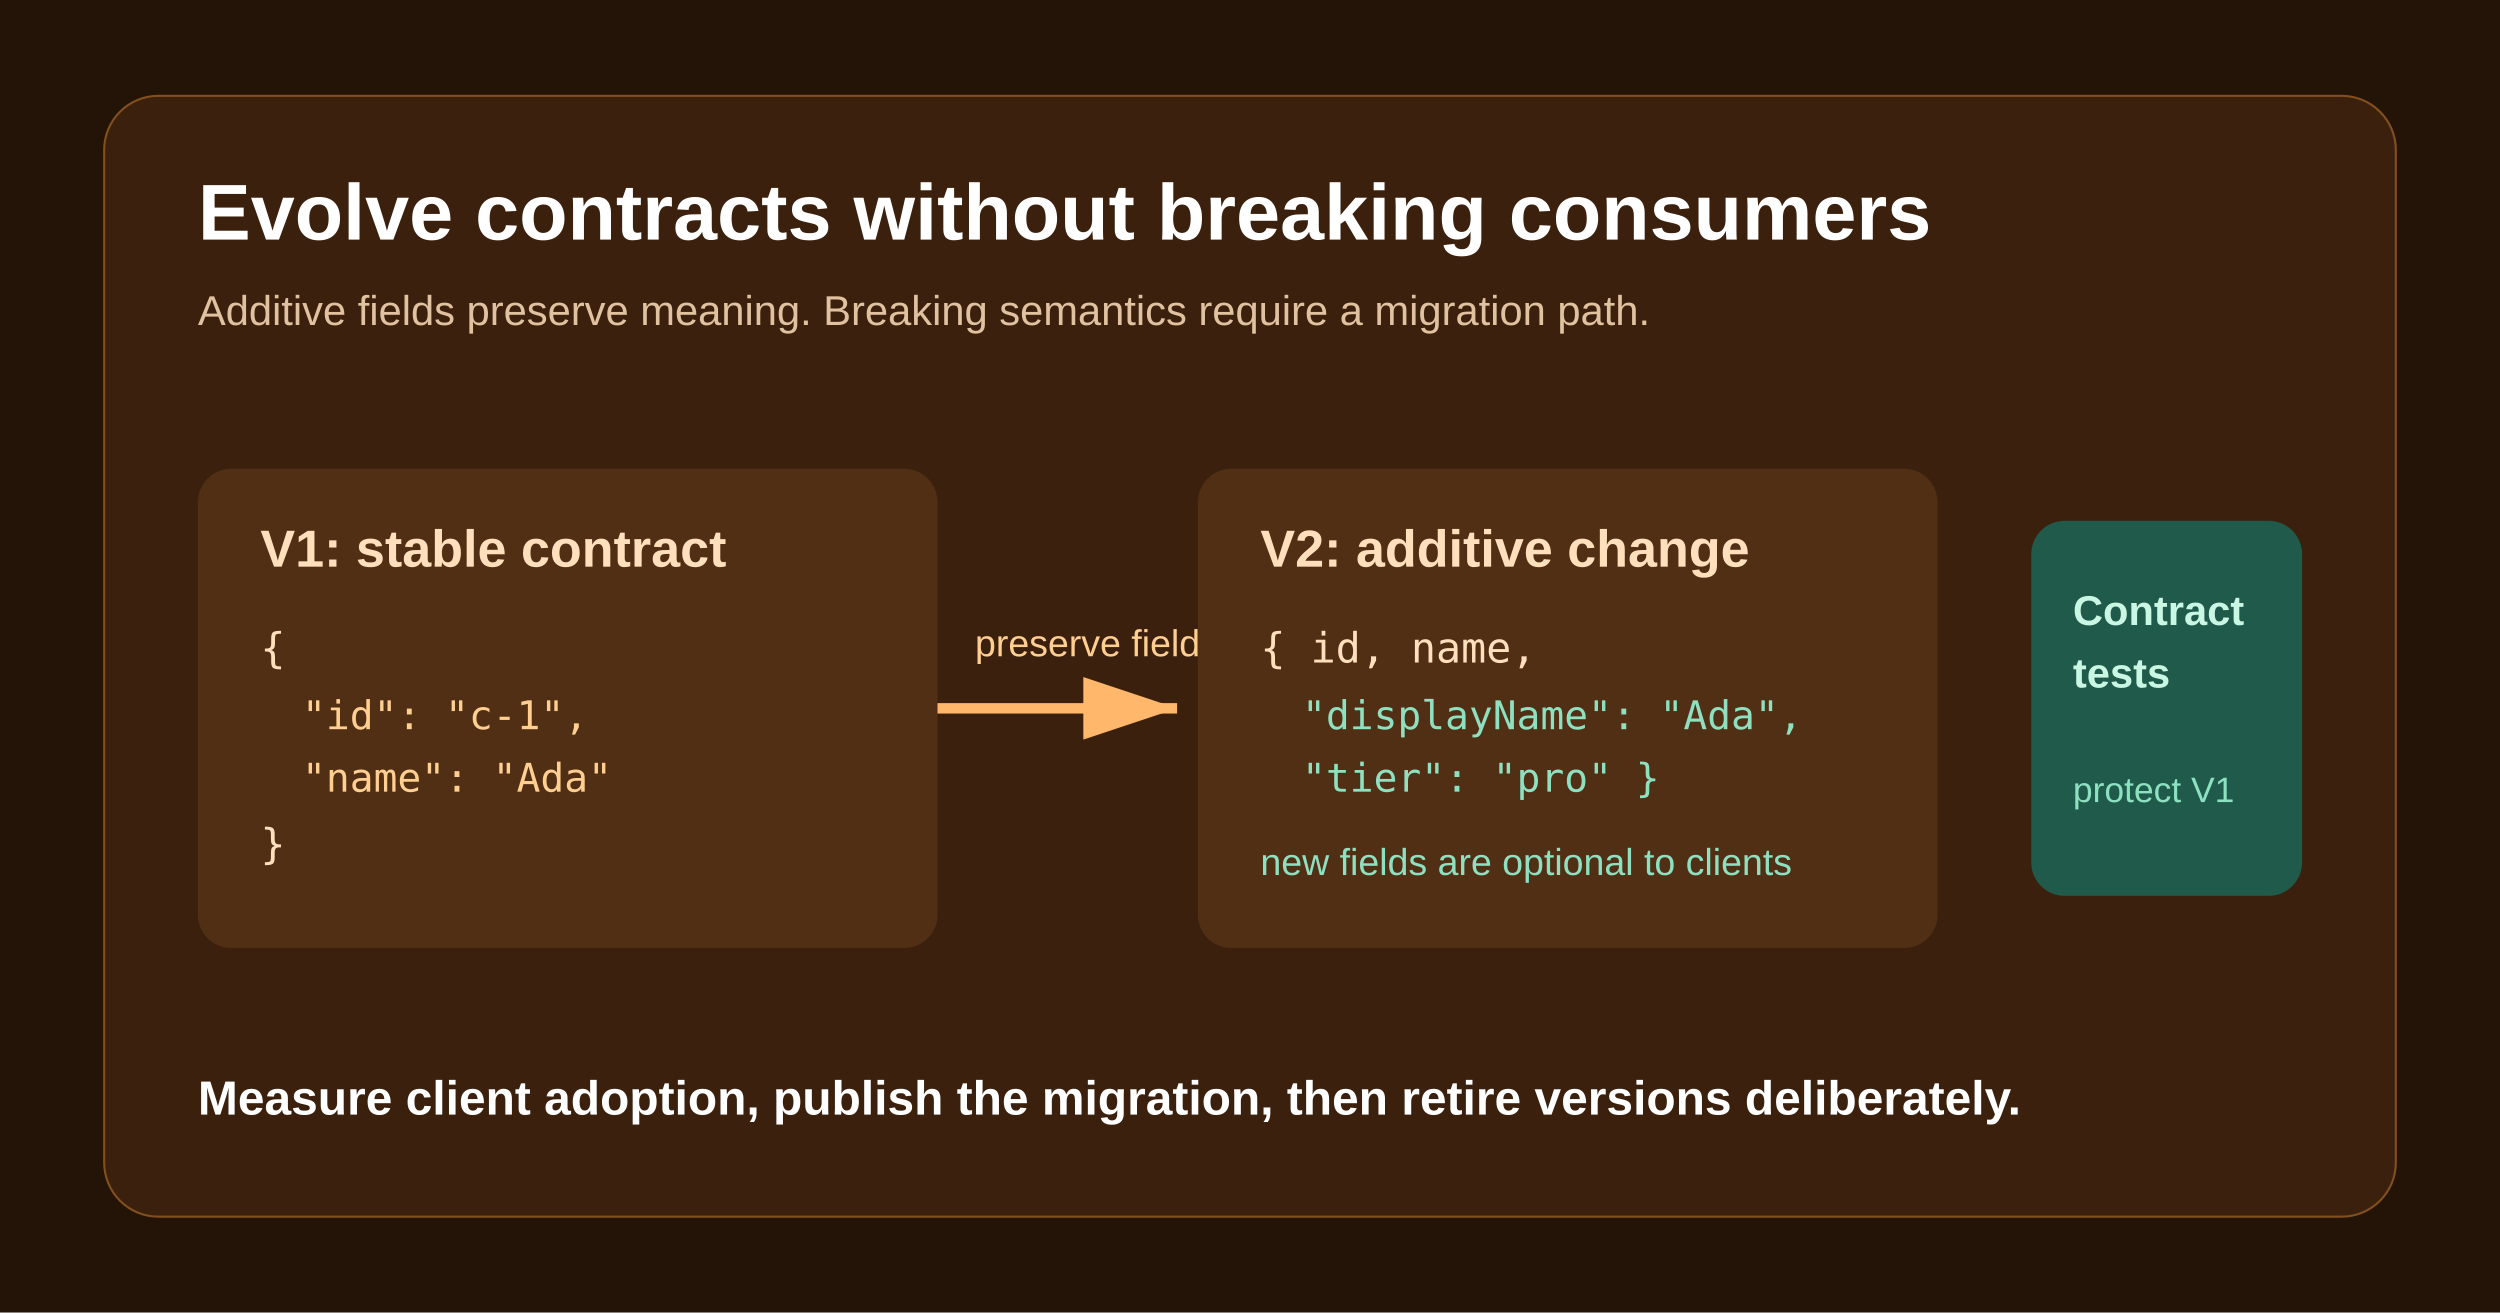
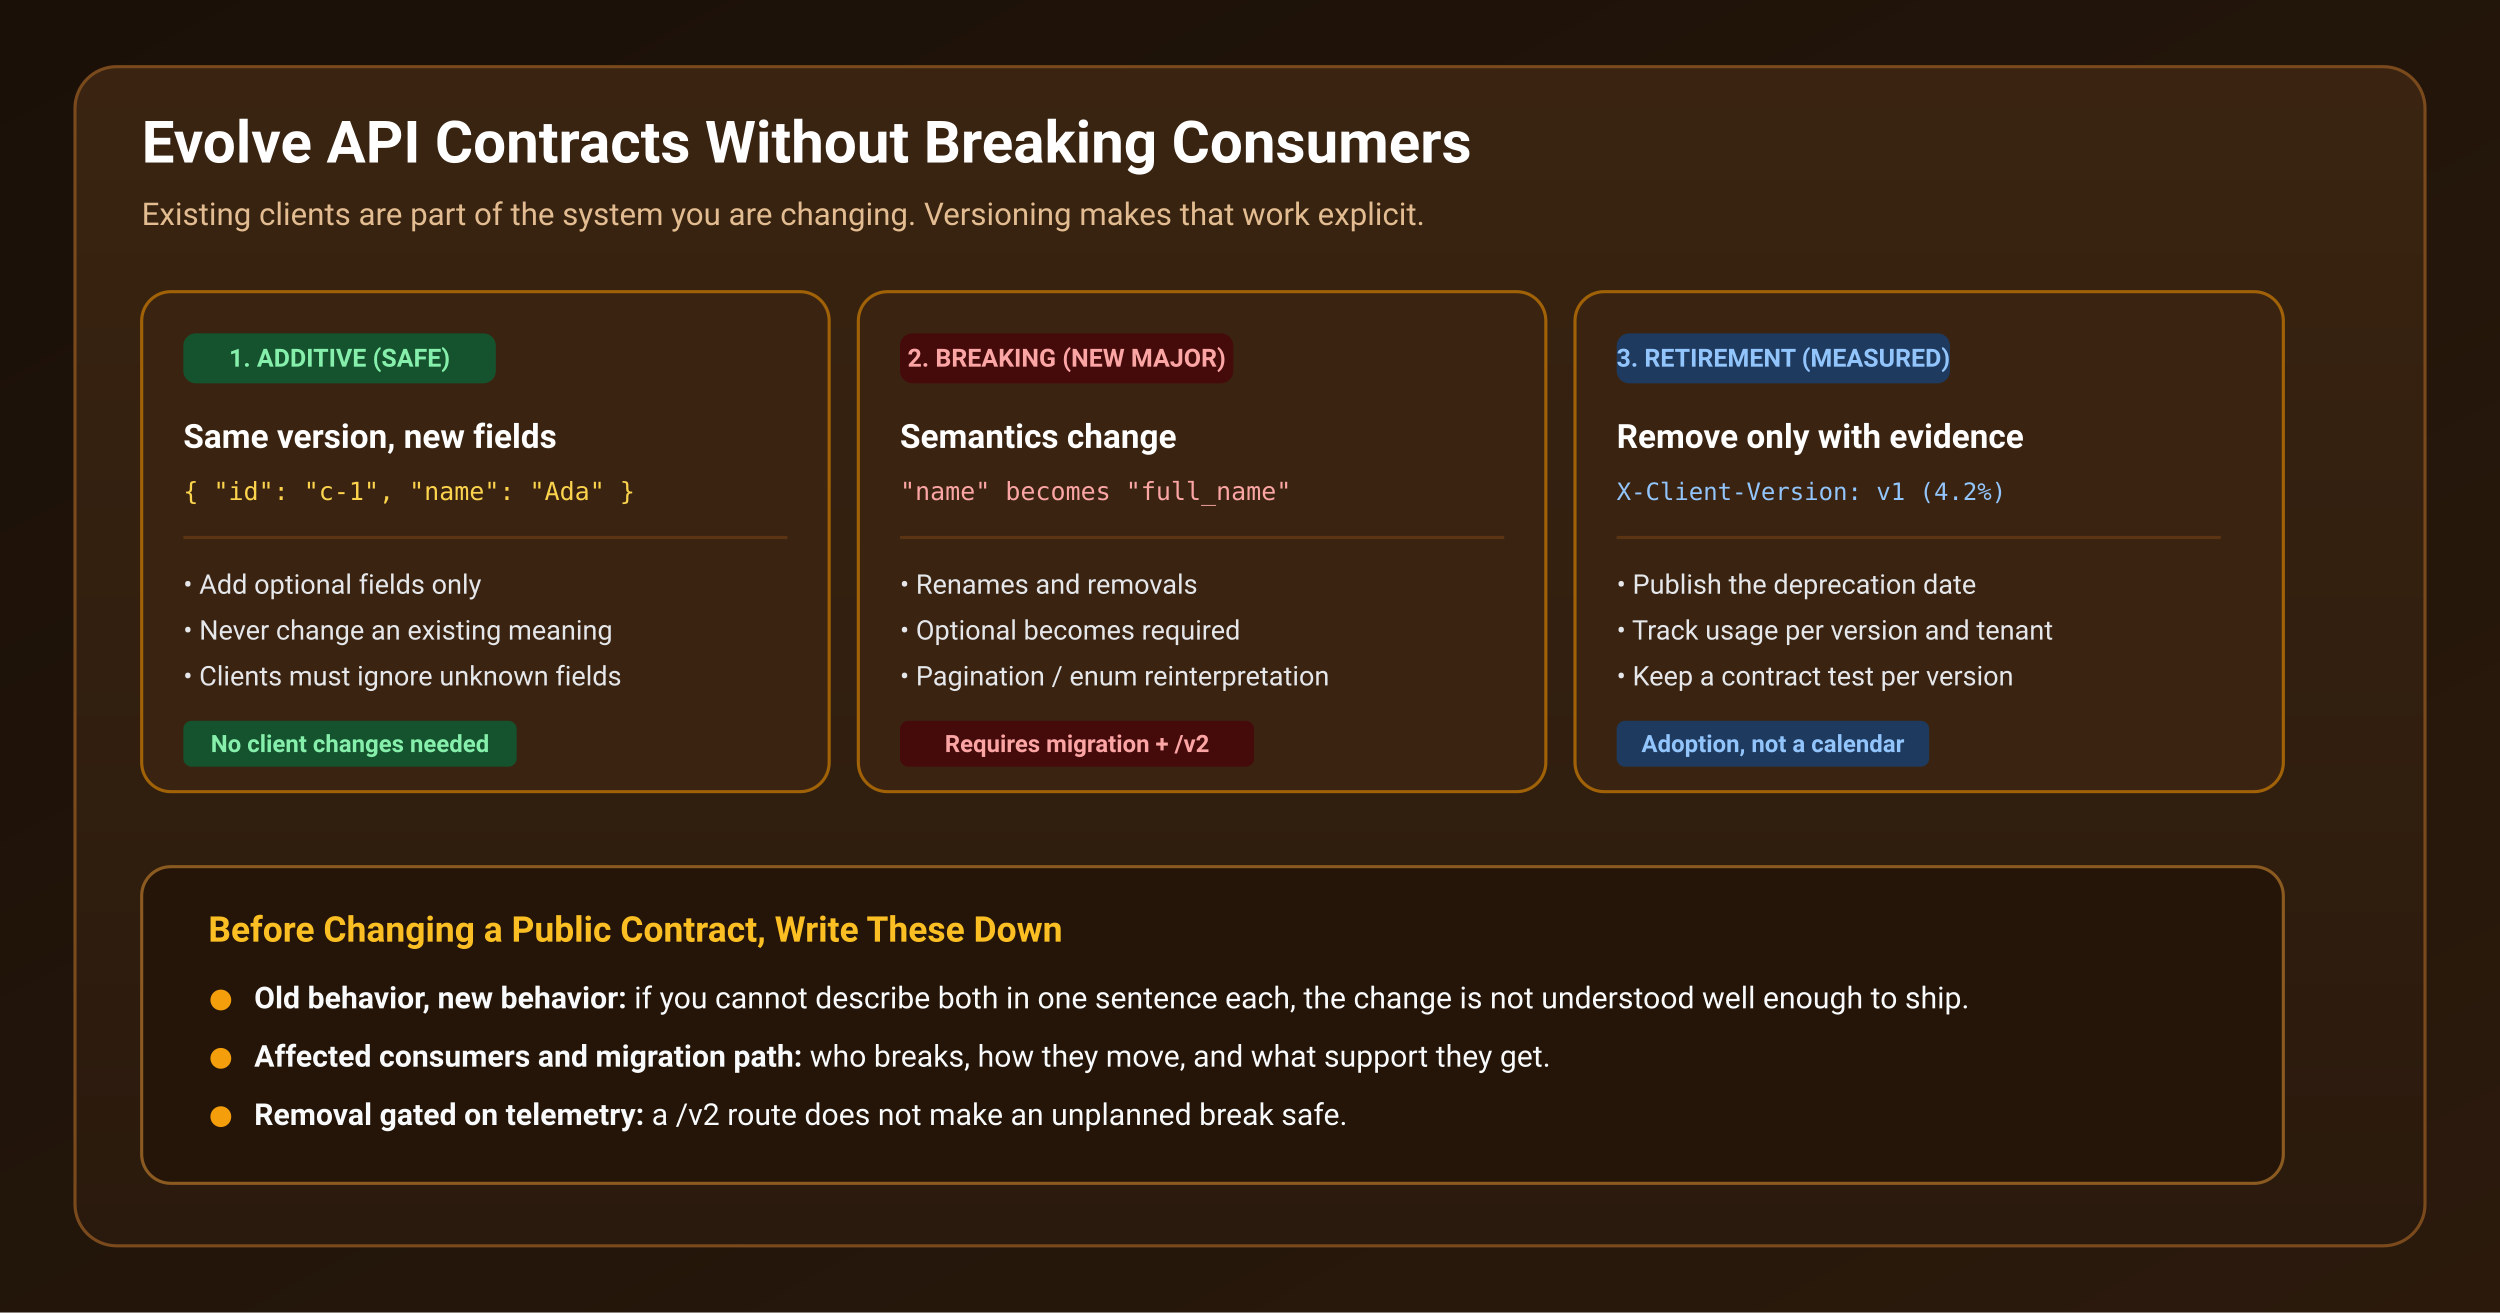
<svg xmlns="http://www.w3.org/2000/svg" width="1200" height="630" viewBox="0 0 1200 630">
  <defs>
-     <marker id="a" markerWidth="10" markerHeight="10" refX="9" refY="3" orient="auto">
-       <path d="M0,0 L0,6 L9,3 z" fill="#ffb86b" />
-     </marker>
+     <linearGradient id="bg5" x1="0%" y1="0%" x2="100%" y2="100%">
+       <stop offset="0%" stop-color="#1a1008" />
+       <stop offset="100%" stop-color="#2b1a0c" />
+     </linearGradient>
+     <linearGradient id="cardBg5" x1="0%" y1="0%" x2="0%" y2="100%">
+       <stop offset="0%" stop-color="#3a2411" />
+       <stop offset="100%" stop-color="#2a1a0d" />
+     </linearGradient>
  </defs>
-   <rect width="1200" height="630" fill="#241307" />
-   <rect x="50" y="46" width="1100" height="538" rx="26" fill="#3b210d" stroke="#82501e" />
-   <text x="95" y="115" fill="#ffffff" font-family="Arial" font-size="38" font-weight="700">Evolve contracts without breaking consumers</text>
-   <text x="95" y="156" fill="#e1c2a0" font-family="Arial" font-size="20">Additive fields preserve meaning. Breaking semantics require a migration path.</text>
-   <rect x="95" y="225" width="355" height="230" rx="16" fill="#512f15" />
-   <text x="125" y="272" fill="#ffe0bd" font-family="Arial" font-size="25" font-weight="700">V1: stable contract</text>
-   <text x="125" y="318" fill="#ffe0bd" font-family="monospace" font-size="20">{</text>
-   <text x="145" y="350" fill="#ffcf91" font-family="monospace" font-size="19">"id": "c-1",</text>
-   <text x="145" y="380" fill="#ffcf91" font-family="monospace" font-size="19">"name": "Ada"</text>
-   <text x="125" y="412" fill="#ffe0bd" font-family="monospace" font-size="20">}</text>
-   <path d="M450 340 H565" stroke="#ffb86b" stroke-width="5" marker-end="url(#a)" />
-   <text x="468" y="315" fill="#ffcf91" font-family="Arial" font-size="18">preserve fields</text>
-   <rect x="575" y="225" width="355" height="230" rx="16" fill="#512f15" />
-   <text x="605" y="272" fill="#ffe0bd" font-family="Arial" font-size="25" font-weight="700">V2: additive change</text>
-   <text x="605" y="318" fill="#ffe0bd" font-family="monospace" font-size="20">{ id, name,</text>
-   <text x="625" y="350" fill="#8ee1c0" font-family="monospace" font-size="19">"displayName": "Ada",</text>
-   <text x="625" y="380" fill="#8ee1c0" font-family="monospace" font-size="19">"tier": "pro" }</text>
-   <text x="605" y="420" fill="#8ee1c0" font-family="Arial" font-size="18">new fields are optional to clients</text>
-   <rect x="975" y="250" width="130" height="180" rx="16" fill="#1f5a4a" />
-   <text x="995" y="300" fill="#c9f7e4" font-family="Arial" font-size="20" font-weight="700">Contract</text>
-   <text x="995" y="330" fill="#c9f7e4" font-family="Arial" font-size="20" font-weight="700">tests</text>
-   <text x="995" y="385" fill="#8ee1c0" font-family="Arial" font-size="17">protect V1</text>
-   <text x="95" y="535" fill="#ffffff" font-family="Arial" font-size="23" font-weight="700">Measure client adoption, publish the migration, then retire versions deliberately.</text>
+   <rect width="1200" height="630" fill="url(#bg5)" />
+   <rect x="36" y="32" width="1128" height="566" rx="20" fill="url(#cardBg5)" stroke="#7a4a1c" stroke-width="1.5" />
+   <text x="68" y="78" fill="#ffffff" font-family="-apple-system, BlinkMacSystemFont, 'Segoe UI', Roboto, sans-serif" font-size="28" font-weight="700">Evolve API Contracts Without Breaking Consumers</text>
+   <text x="68" y="108" fill="#e3bd91" font-family="-apple-system, BlinkMacSystemFont, 'Segoe UI', Roboto, sans-serif" font-size="15">Existing clients are part of the system you are changing. Versioning makes that work explicit.</text>
+   <g transform="translate(68,140)">
+     <rect width="330" height="240" rx="14" fill="#3a2411" stroke="#a16207" stroke-width="1.5" />
+     <rect x="20" y="20" width="150" height="24" rx="6" fill="#14532d" />
+     <text x="95" y="36" fill="#86efac" font-family="-apple-system, BlinkMacSystemFont, 'Segoe UI', Roboto, sans-serif" font-size="12" font-weight="700" text-anchor="middle">1. ADDITIVE (SAFE)</text>
+     <text x="20" y="75" fill="#ffffff" font-family="-apple-system, BlinkMacSystemFont, 'Segoe UI', Roboto, sans-serif" font-size="16" font-weight="700">Same version, new fields</text>
+     <text x="20" y="100" fill="#fcd34d" font-family="monospace" font-size="12">{ "id": "c-1", "name": "Ada" }</text>
+     <path d="M20 118 H310" stroke="#5a3413" stroke-width="1.5" />
+     <text x="20" y="145" fill="#e5e7eb" font-family="-apple-system, BlinkMacSystemFont, 'Segoe UI', Roboto, sans-serif" font-size="13">• Add optional fields only</text>
+     <text x="20" y="167" fill="#e5e7eb" font-family="-apple-system, BlinkMacSystemFont, 'Segoe UI', Roboto, sans-serif" font-size="13">• Never change an existing meaning</text>
+     <text x="20" y="189" fill="#e5e7eb" font-family="-apple-system, BlinkMacSystemFont, 'Segoe UI', Roboto, sans-serif" font-size="13">• Clients must ignore unknown fields</text>
+     <rect x="20" y="206" width="160" height="22" rx="4" fill="#14532d" />
+     <text x="100" y="221" fill="#86efac" font-family="-apple-system, BlinkMacSystemFont, 'Segoe UI', Roboto, sans-serif" font-size="11.5" font-weight="700" text-anchor="middle">No client changes needed</text>
+   </g>
+   <g transform="translate(412,140)">
+     <rect width="330" height="240" rx="14" fill="#3a2411" stroke="#a16207" stroke-width="1.5" />
+     <rect x="20" y="20" width="160" height="24" rx="6" fill="#450a0a" />
+     <text x="100" y="36" fill="#fca5a5" font-family="-apple-system, BlinkMacSystemFont, 'Segoe UI', Roboto, sans-serif" font-size="12" font-weight="700" text-anchor="middle">2. BREAKING (NEW MAJOR)</text>
+     <text x="20" y="75" fill="#ffffff" font-family="-apple-system, BlinkMacSystemFont, 'Segoe UI', Roboto, sans-serif" font-size="16" font-weight="700">Semantics change</text>
+     <text x="20" y="100" fill="#fca5a5" font-family="monospace" font-size="12">"name" becomes "full_name"</text>
+     <path d="M20 118 H310" stroke="#5a3413" stroke-width="1.5" />
+     <text x="20" y="145" fill="#e5e7eb" font-family="-apple-system, BlinkMacSystemFont, 'Segoe UI', Roboto, sans-serif" font-size="13">• Renames and removals</text>
+     <text x="20" y="167" fill="#e5e7eb" font-family="-apple-system, BlinkMacSystemFont, 'Segoe UI', Roboto, sans-serif" font-size="13">• Optional becomes required</text>
+     <text x="20" y="189" fill="#e5e7eb" font-family="-apple-system, BlinkMacSystemFont, 'Segoe UI', Roboto, sans-serif" font-size="13">• Pagination / enum reinterpretation</text>
+     <rect x="20" y="206" width="170" height="22" rx="4" fill="#450a0a" />
+     <text x="105" y="221" fill="#fca5a5" font-family="-apple-system, BlinkMacSystemFont, 'Segoe UI', Roboto, sans-serif" font-size="11.5" font-weight="700" text-anchor="middle">Requires migration + /v2</text>
+   </g>
+   <g transform="translate(756,140)">
+     <rect width="340" height="240" rx="14" fill="#3a2411" stroke="#a16207" stroke-width="1.5" />
+     <rect x="20" y="20" width="160" height="24" rx="6" fill="#1e3a5f" />
+     <text x="100" y="36" fill="#93c5fd" font-family="-apple-system, BlinkMacSystemFont, 'Segoe UI', Roboto, sans-serif" font-size="12" font-weight="700" text-anchor="middle">3. RETIREMENT (MEASURED)</text>
+     <text x="20" y="75" fill="#ffffff" font-family="-apple-system, BlinkMacSystemFont, 'Segoe UI', Roboto, sans-serif" font-size="16" font-weight="700">Remove only with evidence</text>
+     <text x="20" y="100" fill="#93c5fd" font-family="monospace" font-size="11.5">X-Client-Version: v1 (4.2%)</text>
+     <path d="M20 118 H310" stroke="#5a3413" stroke-width="1.5" />
+     <text x="20" y="145" fill="#e5e7eb" font-family="-apple-system, BlinkMacSystemFont, 'Segoe UI', Roboto, sans-serif" font-size="13">• Publish the deprecation date</text>
+     <text x="20" y="167" fill="#e5e7eb" font-family="-apple-system, BlinkMacSystemFont, 'Segoe UI', Roboto, sans-serif" font-size="13">• Track usage per version and tenant</text>
+     <text x="20" y="189" fill="#e5e7eb" font-family="-apple-system, BlinkMacSystemFont, 'Segoe UI', Roboto, sans-serif" font-size="13">• Keep a contract test per version</text>
+     <rect x="20" y="206" width="150" height="22" rx="4" fill="#1e3a5f" />
+     <text x="95" y="221" fill="#93c5fd" font-family="-apple-system, BlinkMacSystemFont, 'Segoe UI', Roboto, sans-serif" font-size="11.5" font-weight="700" text-anchor="middle">Adoption, not a calendar</text>
+   </g>
+   <rect x="68" y="416" width="1028" height="152" rx="14" fill="#241508" stroke="#8a5a20" stroke-width="1.5" />
+   <text x="100" y="452" fill="#fbbf24" font-family="-apple-system, BlinkMacSystemFont, 'Segoe UI', Roboto, sans-serif" font-size="17" font-weight="700">Before Changing a Public Contract, Write These Down</text>
+   <g transform="translate(100,474)">
+     <circle cx="6" cy="6" r="5" fill="#f59e0b" />
+     <text x="22" y="10" fill="#f8fafc" font-family="-apple-system, BlinkMacSystemFont, 'Segoe UI', Roboto, sans-serif" font-size="14.5">
+       <tspan font-weight="700">Old behavior, new behavior:</tspan> if you cannot describe both in one sentence each, the change is not understood well enough to ship.</text>
+     <circle cx="6" cy="34" r="5" fill="#f59e0b" />
+     <text x="22" y="38" fill="#f8fafc" font-family="-apple-system, BlinkMacSystemFont, 'Segoe UI', Roboto, sans-serif" font-size="14.5">
+       <tspan font-weight="700">Affected consumers and migration path:</tspan> who breaks, how they move, and what support they get.</text>
+     <circle cx="6" cy="62" r="5" fill="#f59e0b" />
+     <text x="22" y="66" fill="#f8fafc" font-family="-apple-system, BlinkMacSystemFont, 'Segoe UI', Roboto, sans-serif" font-size="14.5">
+       <tspan font-weight="700">Removal gated on telemetry:</tspan> a /v2 route does not make an unplanned break safe.</text>
+   </g>
</svg>
